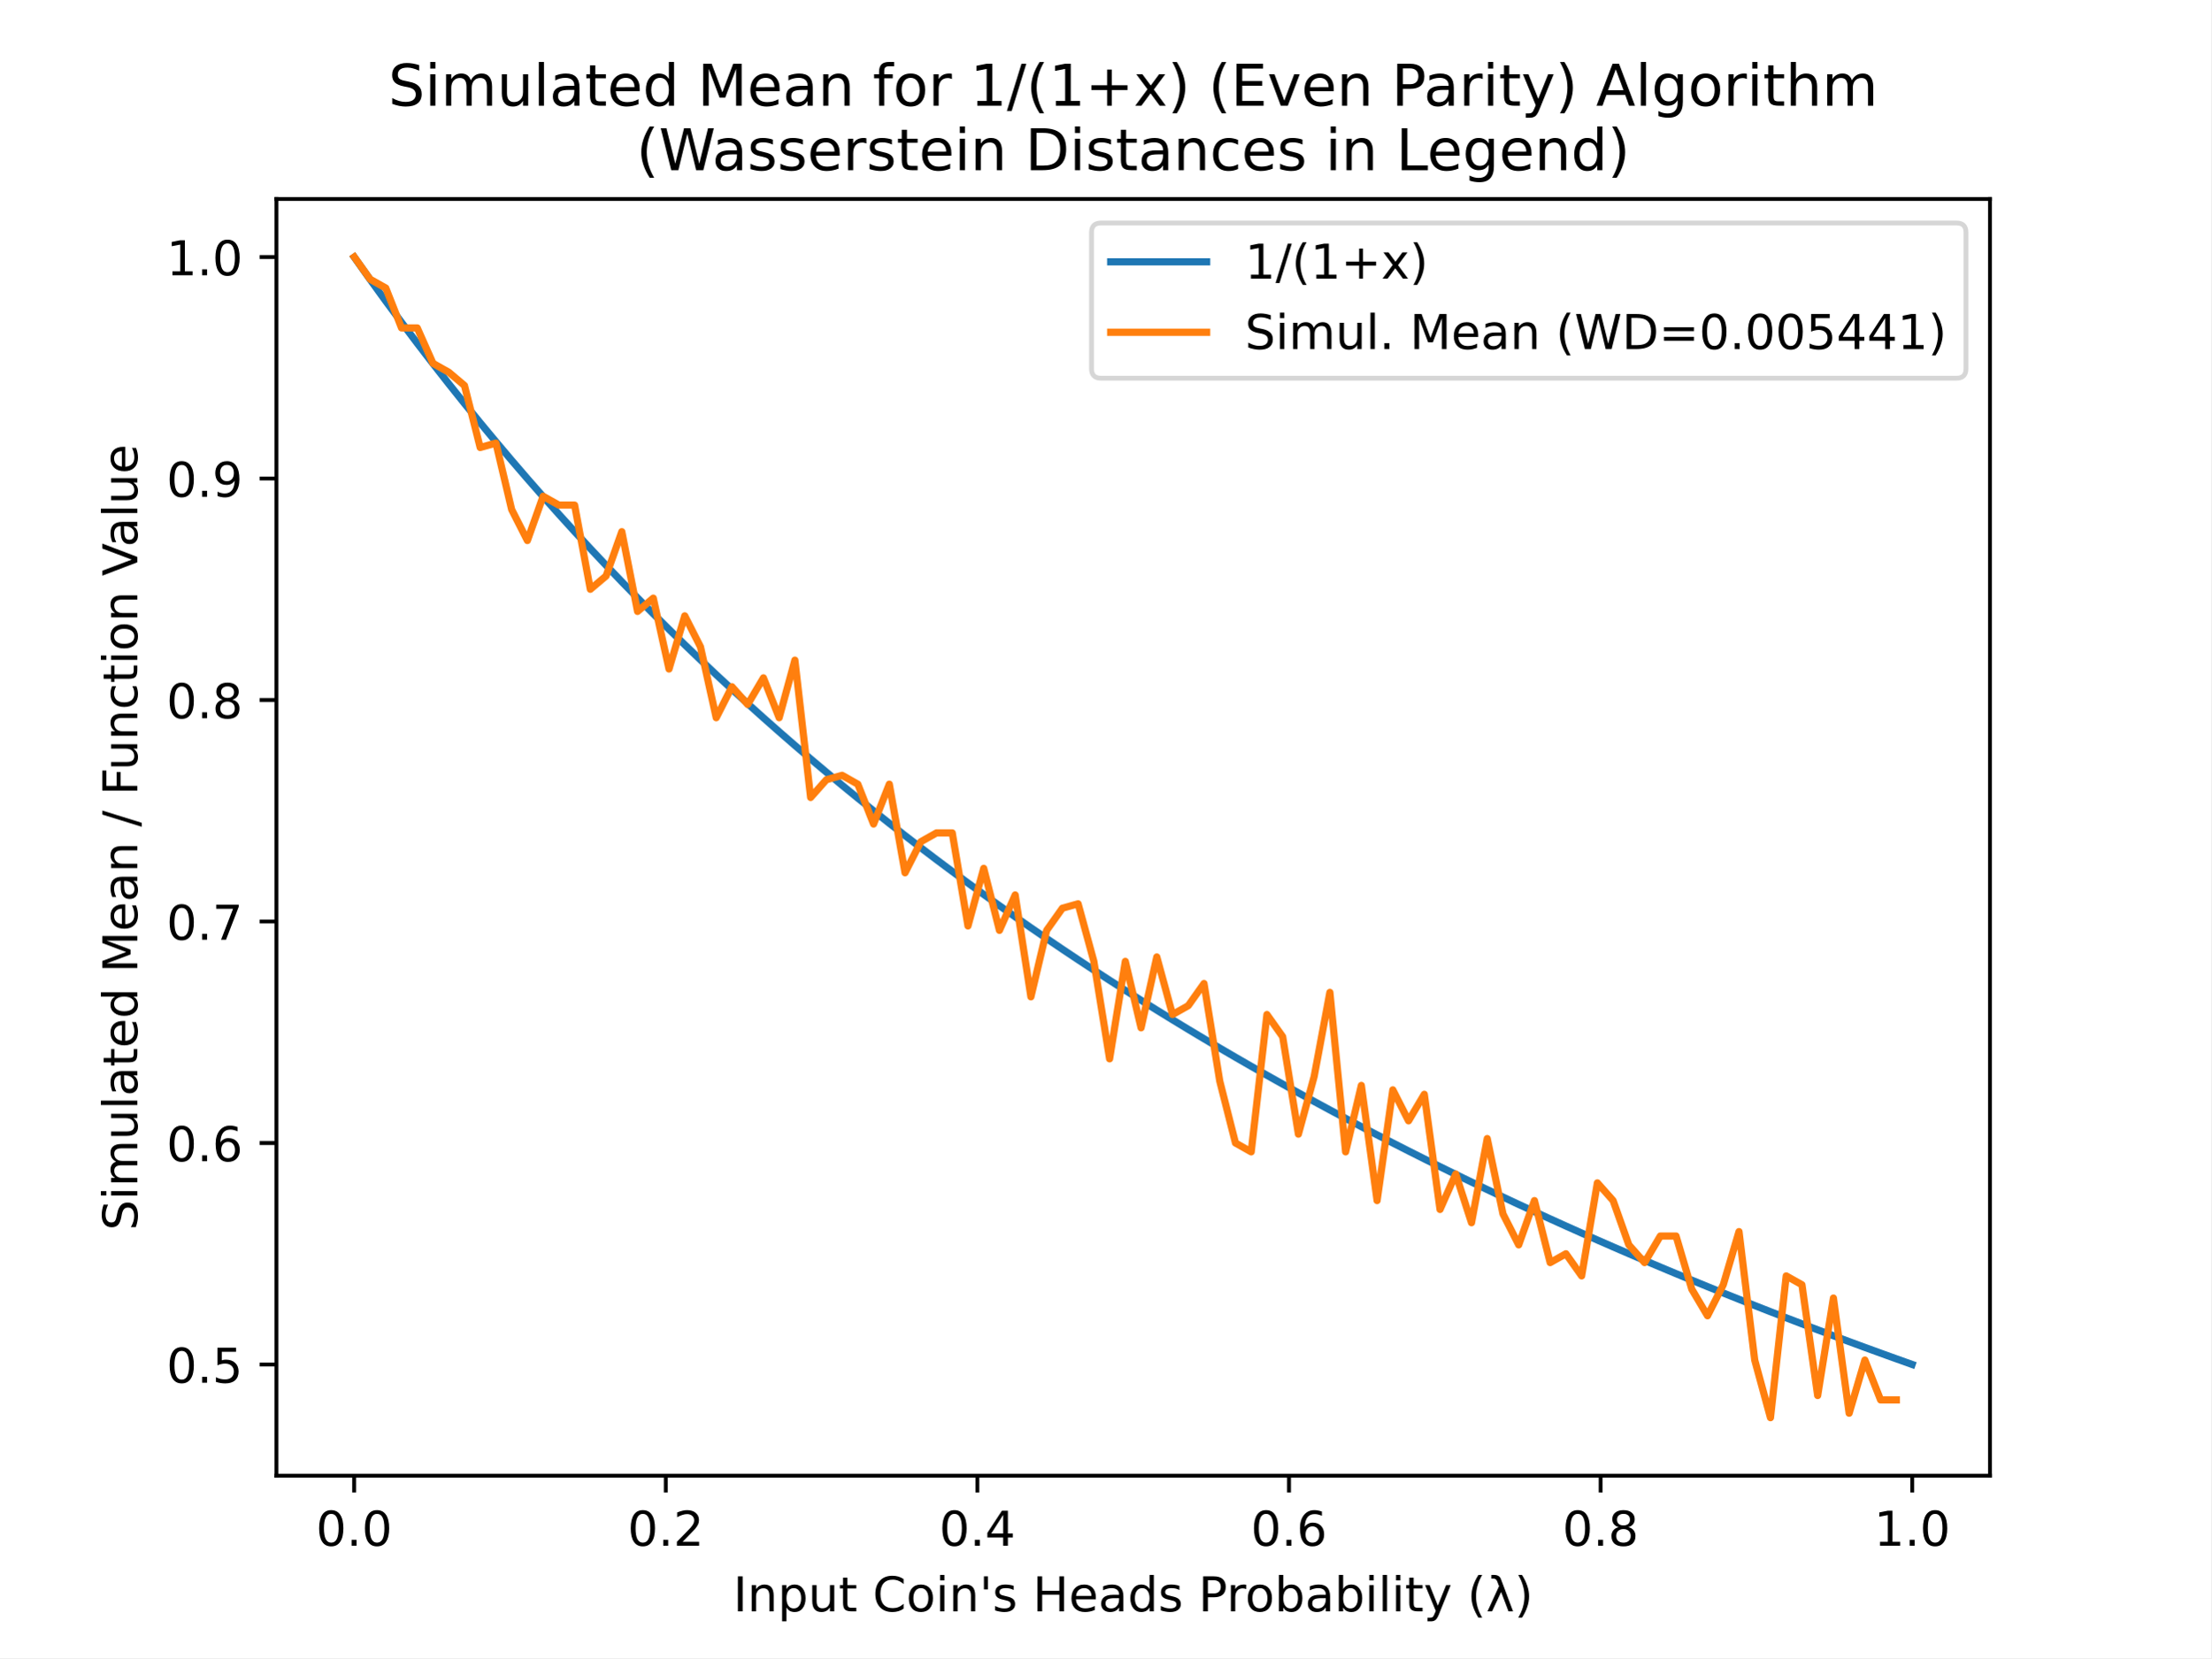
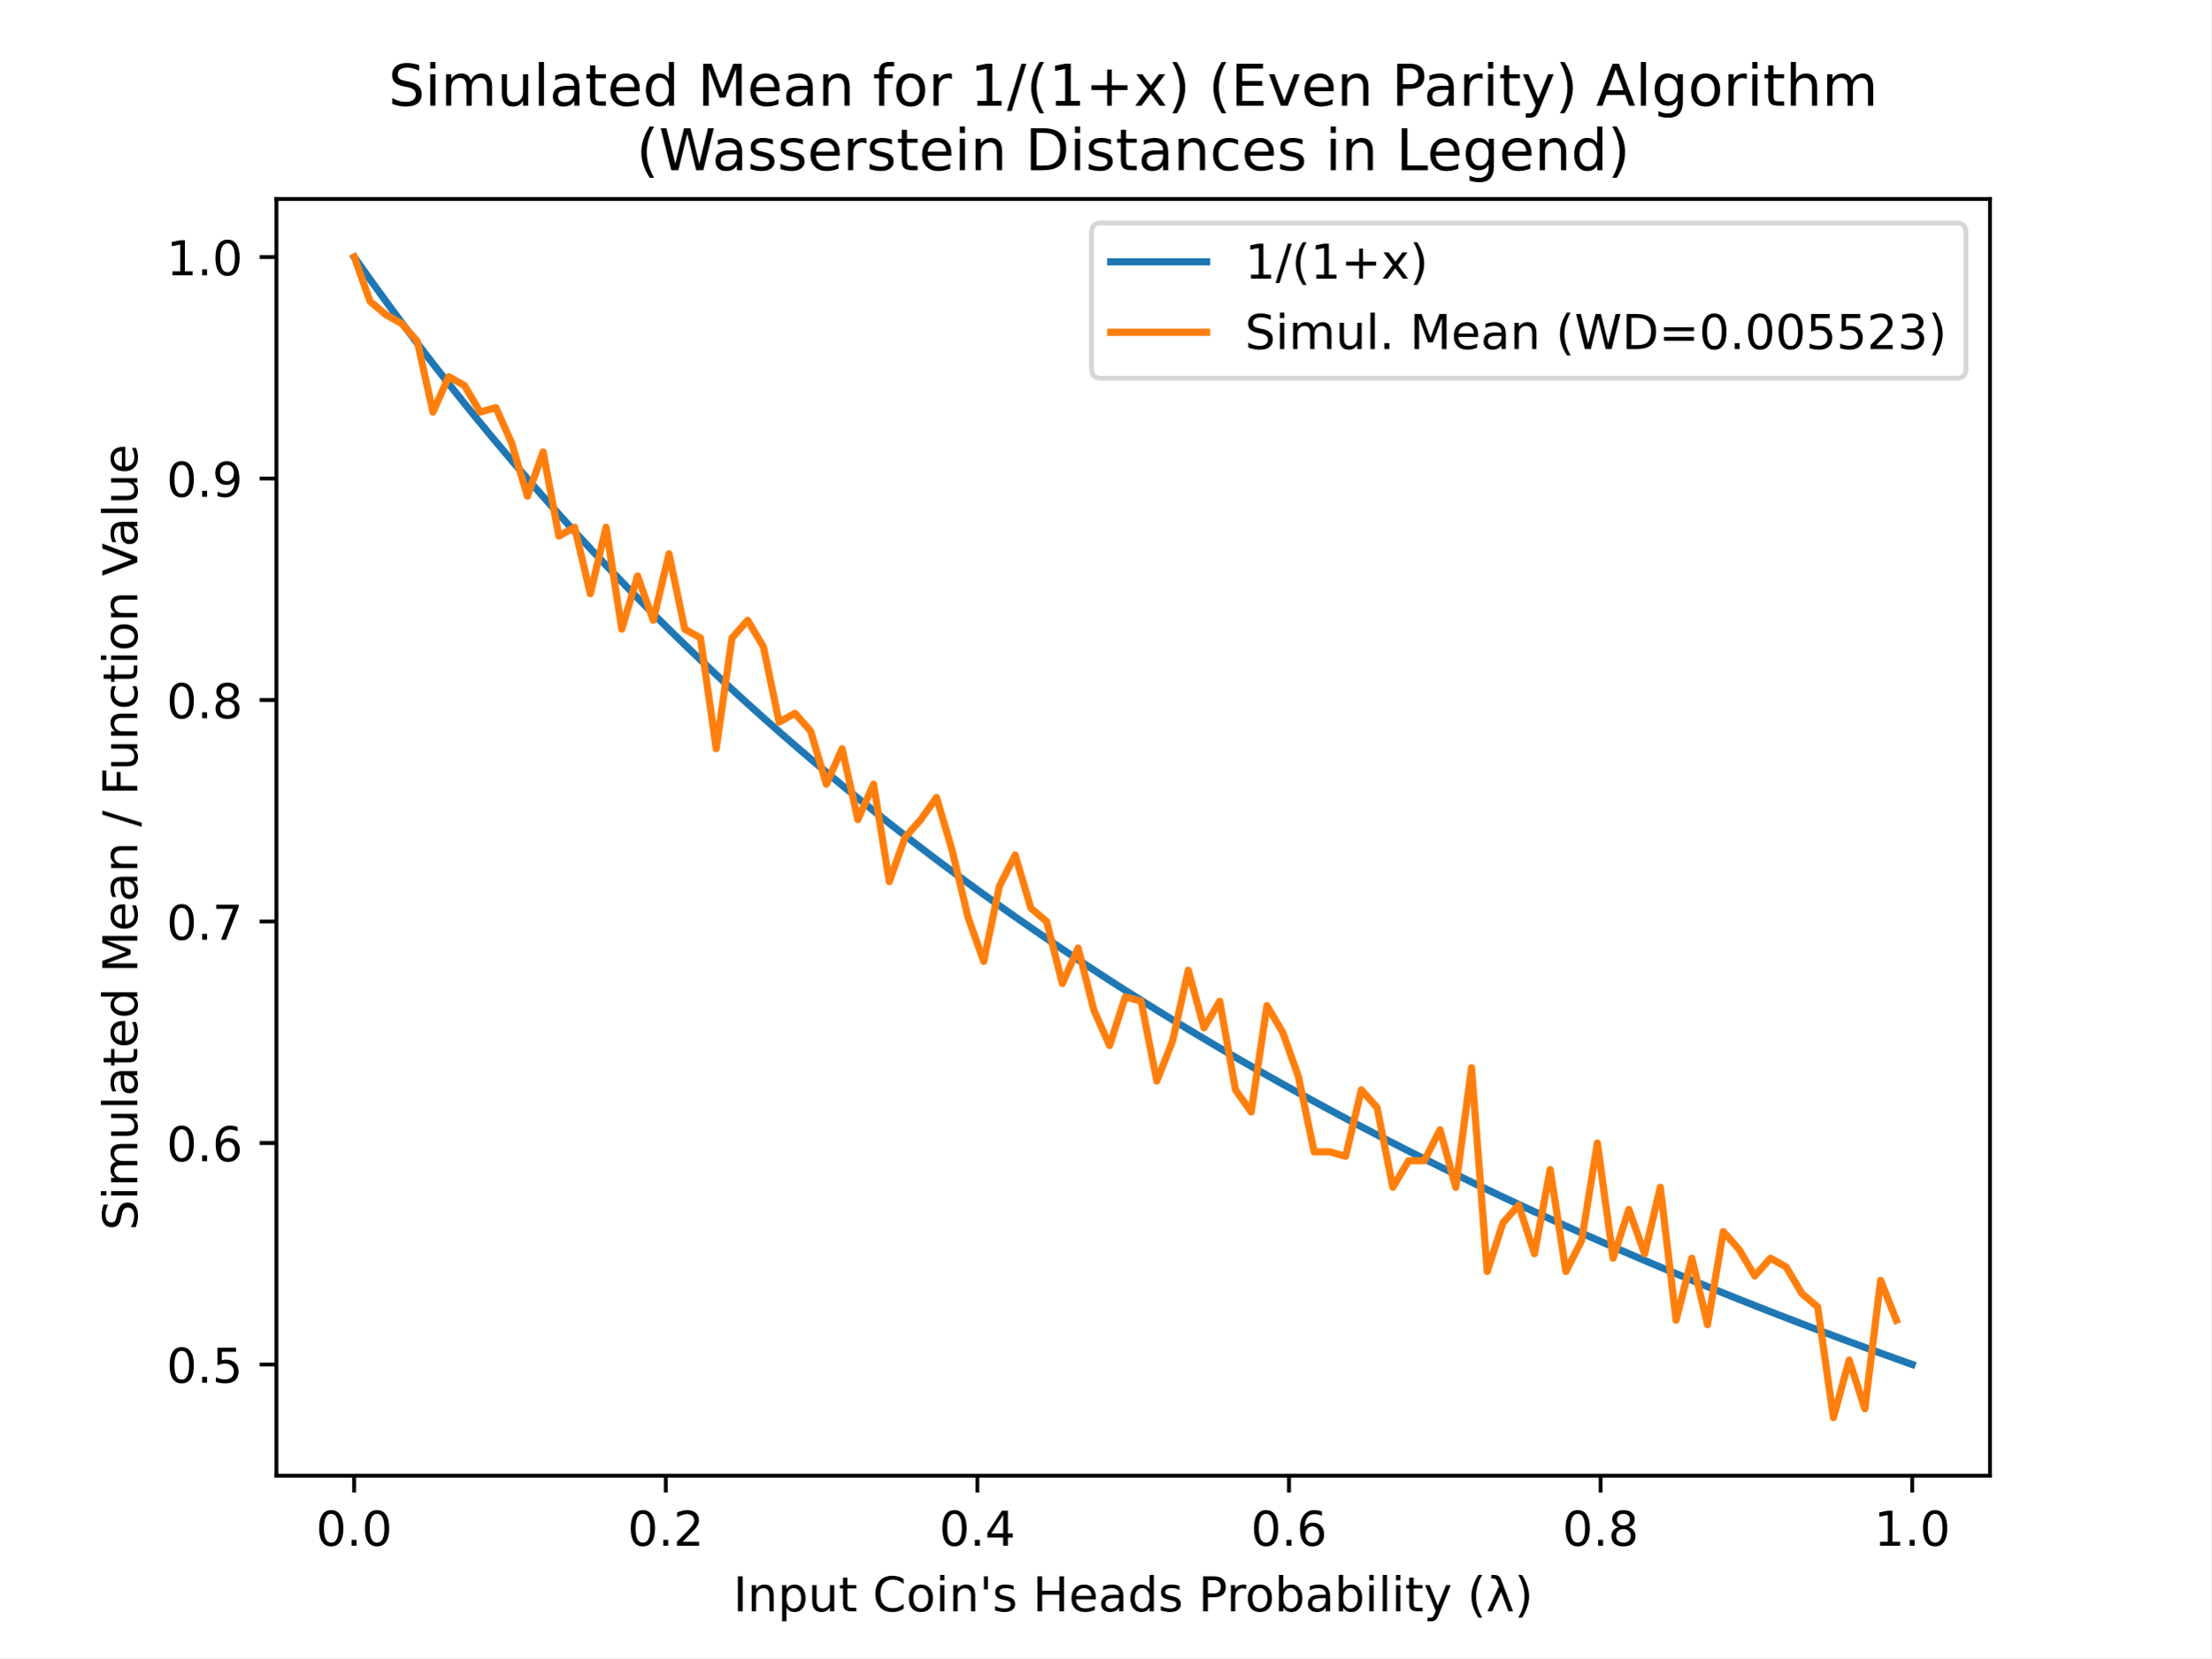
<svg xmlns="http://www.w3.org/2000/svg" xmlns:xlink="http://www.w3.org/1999/xlink" height="345.6pt" version="1.1" viewBox="0 0 460.8 345.6" width="460.8pt">
  <defs>
    <style type="text/css">
*{stroke-linecap:butt;stroke-linejoin:round;}
  </style>
  </defs>
  <g id="figure_1">
    <g id="patch_1">
      <path d="M 0 345.6  L 460.8 345.6  L 460.8 0  L 0 0  z " style="fill:#ffffff;" />
    </g>
    <g id="axes_1">
      <g id="patch_2">
        <path d="M 57.6 307.584  L 414.72 307.584  L 414.72 41.472  L 57.6 41.472  z " style="fill:#ffffff;" />
      </g>
      <g id="matplotlib.axis_1">
        <g id="xtick_1">
          <g id="line2d_1">
            <defs>
-               <path d="M 0 0  L 0 3.5  " id="m746269ac6b" style="stroke:#000000;stroke-width:0.8;" />
+               <path d="M 0 0  L 0 3.5  " id="me061fea9a3" style="stroke:#000000;stroke-width:0.8;" />
            </defs>
            <g>
-               <use style="stroke:#000000;stroke-width:0.8;" x="73.8" xlink:href="#m746269ac6b" y="307.584" />
+               <use style="stroke:#000000;stroke-width:0.8;" x="73.8" xlink:href="#me061fea9a3" y="307.584" />
            </g>
          </g>
          <g id="text_1">
            <text style="font-family:DejaVu Sans;font-size:10px;font-style:normal;font-weight:normal;text-anchor:middle;" transform="rotate(-0, 73.80026, 322.1824)" x="73.8" y="322.182">0.0</text>
          </g>
        </g>
        <g id="xtick_2">
          <g id="line2d_2">
            <g>
-               <use style="stroke:#000000;stroke-width:0.8;" x="138.744" xlink:href="#m746269ac6b" y="307.584" />
+               <use style="stroke:#000000;stroke-width:0.8;" x="138.744" xlink:href="#me061fea9a3" y="307.584" />
            </g>
          </g>
          <g id="text_2">
            <text style="font-family:DejaVu Sans;font-size:10px;font-style:normal;font-weight:normal;text-anchor:middle;" transform="rotate(-0, 138.7442, 322.1824)" x="138.744" y="322.182">0.2</text>
          </g>
        </g>
        <g id="xtick_3">
          <g id="line2d_3">
            <g>
-               <use style="stroke:#000000;stroke-width:0.8;" x="203.688" xlink:href="#m746269ac6b" y="307.584" />
+               <use style="stroke:#000000;stroke-width:0.8;" x="203.688" xlink:href="#me061fea9a3" y="307.584" />
            </g>
          </g>
          <g id="text_3">
            <text style="font-family:DejaVu Sans;font-size:10px;font-style:normal;font-weight:normal;text-anchor:middle;" transform="rotate(-0, 203.6881, 322.1824)" x="203.688" y="322.182">0.4</text>
          </g>
        </g>
        <g id="xtick_4">
          <g id="line2d_4">
            <g>
-               <use style="stroke:#000000;stroke-width:0.8;" x="268.632" xlink:href="#m746269ac6b" y="307.584" />
+               <use style="stroke:#000000;stroke-width:0.8;" x="268.632" xlink:href="#me061fea9a3" y="307.584" />
            </g>
          </g>
          <g id="text_4">
            <text style="font-family:DejaVu Sans;font-size:10px;font-style:normal;font-weight:normal;text-anchor:middle;" transform="rotate(-0, 268.6319, 322.1824)" x="268.632" y="322.182">0.6</text>
          </g>
        </g>
        <g id="xtick_5">
          <g id="line2d_5">
            <g>
-               <use style="stroke:#000000;stroke-width:0.8;" x="333.576" xlink:href="#m746269ac6b" y="307.584" />
+               <use style="stroke:#000000;stroke-width:0.8;" x="333.576" xlink:href="#me061fea9a3" y="307.584" />
            </g>
          </g>
          <g id="text_5">
            <text style="font-family:DejaVu Sans;font-size:10px;font-style:normal;font-weight:normal;text-anchor:middle;" transform="rotate(-0, 333.5758, 322.1824)" x="333.576" y="322.182">0.8</text>
          </g>
        </g>
        <g id="xtick_6">
          <g id="line2d_6">
            <g>
-               <use style="stroke:#000000;stroke-width:0.8;" x="398.52" xlink:href="#m746269ac6b" y="307.584" />
+               <use style="stroke:#000000;stroke-width:0.8;" x="398.52" xlink:href="#me061fea9a3" y="307.584" />
            </g>
          </g>
          <g id="text_6">
            <text style="font-family:DejaVu Sans;font-size:10px;font-style:normal;font-weight:normal;text-anchor:middle;" transform="rotate(-0, 398.5197, 322.1824)" x="398.52" y="322.182">1.0</text>
          </g>
        </g>
        <g id="text_7">
          <text style="font-family:DejaVu Sans;font-size:10px;font-style:normal;font-weight:normal;text-anchor:middle;" transform="rotate(-0, 236.16, 335.8606)" x="236.16" y="335.861">Input Coin's Heads Probability (λ)</text>
        </g>
      </g>
      <g id="matplotlib.axis_2">
        <g id="ytick_1">
          <g id="line2d_7">
            <defs>
-               <path d="M 0 0  L -3.5 0  " id="m1a810583ca" style="stroke:#000000;stroke-width:0.8;" />
+               <path d="M 0 0  L -3.5 0  " id="m0e07812ab8" style="stroke:#000000;stroke-width:0.8;" />
            </defs>
            <g>
-               <use style="stroke:#000000;stroke-width:0.8;" x="57.6" xlink:href="#m1a810583ca" y="284.408" />
+               <use style="stroke:#000000;stroke-width:0.8;" x="57.6" xlink:href="#m0e07812ab8" y="284.408" />
            </g>
          </g>
          <g id="text_8">
            <text style="font-family:DejaVu Sans;font-size:10px;font-style:normal;font-weight:normal;text-anchor:end;" transform="rotate(-0, 50.6, 288.2069)" x="50.6" y="288.207">0.5</text>
          </g>
        </g>
        <g id="ytick_2">
          <g id="line2d_8">
            <g>
-               <use style="stroke:#000000;stroke-width:0.8;" x="57.6" xlink:href="#m1a810583ca" y="238.24" />
+               <use style="stroke:#000000;stroke-width:0.8;" x="57.6" xlink:href="#m0e07812ab8" y="238.24" />
            </g>
          </g>
          <g id="text_9">
            <text style="font-family:DejaVu Sans;font-size:10px;font-style:normal;font-weight:normal;text-anchor:end;" transform="rotate(-0, 50.6, 242.039)" x="50.6" y="242.039">0.6</text>
          </g>
        </g>
        <g id="ytick_3">
          <g id="line2d_9">
            <g>
-               <use style="stroke:#000000;stroke-width:0.8;" x="57.6" xlink:href="#m1a810583ca" y="192.072" />
+               <use style="stroke:#000000;stroke-width:0.8;" x="57.6" xlink:href="#m0e07812ab8" y="192.072" />
            </g>
          </g>
          <g id="text_10">
            <text style="font-family:DejaVu Sans;font-size:10px;font-style:normal;font-weight:normal;text-anchor:end;" transform="rotate(-0, 50.6, 195.871)" x="50.6" y="195.871">0.7</text>
          </g>
        </g>
        <g id="ytick_4">
          <g id="line2d_10">
            <g>
-               <use style="stroke:#000000;stroke-width:0.8;" x="57.6" xlink:href="#m1a810583ca" y="145.904" />
+               <use style="stroke:#000000;stroke-width:0.8;" x="57.6" xlink:href="#m0e07812ab8" y="145.904" />
            </g>
          </g>
          <g id="text_11">
            <text style="font-family:DejaVu Sans;font-size:10px;font-style:normal;font-weight:normal;text-anchor:end;" transform="rotate(-0, 50.6, 149.7031)" x="50.6" y="149.703">0.8</text>
          </g>
        </g>
        <g id="ytick_5">
          <g id="line2d_11">
            <g>
-               <use style="stroke:#000000;stroke-width:0.8;" x="57.6" xlink:href="#m1a810583ca" y="99.736" />
+               <use style="stroke:#000000;stroke-width:0.8;" x="57.6" xlink:href="#m0e07812ab8" y="99.736" />
            </g>
          </g>
          <g id="text_12">
            <text style="font-family:DejaVu Sans;font-size:10px;font-style:normal;font-weight:normal;text-anchor:end;" transform="rotate(-0, 50.6, 103.5352)" x="50.6" y="103.535">0.9</text>
          </g>
        </g>
        <g id="ytick_6">
          <g id="line2d_12">
            <g>
-               <use style="stroke:#000000;stroke-width:0.8;" x="57.6" xlink:href="#m1a810583ca" y="53.568" />
+               <use style="stroke:#000000;stroke-width:0.8;" x="57.6" xlink:href="#m0e07812ab8" y="53.568" />
            </g>
          </g>
          <g id="text_13">
            <text style="font-family:DejaVu Sans;font-size:10px;font-style:normal;font-weight:normal;text-anchor:end;" transform="rotate(-0, 50.6, 57.36722)" x="50.6" y="57.367">1.0</text>
          </g>
        </g>
        <g id="text_14">
          <text style="font-family:DejaVu Sans;font-size:10px;font-style:normal;font-weight:normal;text-anchor:middle;" transform="rotate(-90, 28.61719, 174.528)" x="28.617" y="174.528">Simulated Mean / Function Value</text>
        </g>
      </g>
      <g id="line2d_13">
-         <path clip-path="url(#p41f4202963)" d="M 73.833 53.614  L 77.112 58.229  L 80.391 62.753  L 83.671 67.188  L 86.95 71.536  L 90.229 75.802  L 93.509 79.986  L 96.788 84.091  L 100.067 88.119  L 103.347 92.073  L 106.626 95.954  L 109.905 99.765  L 113.185 103.507  L 116.464 107.182  L 119.743 110.793  L 123.023 114.34  L 126.302 117.825  L 129.581 121.25  L 132.861 124.617  L 136.14 127.926  L 139.42 131.18  L 142.699 134.38  L 145.978 137.527  L 149.258 140.622  L 152.537 143.667  L 155.816 146.663  L 159.096 149.611  L 162.375 152.512  L 165.654 155.368  L 168.934 158.179  L 172.213 160.946  L 175.492 163.671  L 178.772 166.354  L 182.051 168.997  L 185.33 171.599  L 188.61 174.163  L 191.889 176.689  L 195.168 179.178  L 198.448 181.631  L 201.727 184.048  L 205.006 186.43  L 208.286 188.778  L 211.565 191.093  L 214.844 193.375  L 218.124 195.626  L 221.403 197.845  L 224.682 200.033  L 227.962 202.192  L 231.241 204.321  L 234.52 206.422  L 237.8 208.494  L 241.079 210.538  L 244.358 212.556  L 247.638 214.547  L 250.917 216.512  L 254.196 218.451  L 257.476 220.366  L 260.755 222.256  L 264.034 224.122  L 267.314 225.964  L 270.593 227.783  L 273.872 229.579  L 277.152 231.353  L 280.431 233.105  L 283.71 234.836  L 286.99 236.545  L 290.269 238.234  L 293.548 239.903  L 296.828 241.551  L 300.107 243.18  L 303.386 244.79  L 306.666 246.38  L 309.945 247.952  L 313.224 249.506  L 316.504 251.042  L 319.783 252.56  L 323.062 254.061  L 326.342 255.545  L 329.621 257.012  L 332.9 258.462  L 336.18 259.896  L 339.459 261.315  L 342.739 262.718  L 346.018 264.105  L 349.297 265.477  L 352.577 266.834  L 355.856 268.177  L 359.135 269.505  L 362.415 270.819  L 365.694 272.119  L 368.973 273.405  L 372.253 274.678  L 375.532 275.937  L 378.811 277.183  L 382.091 278.416  L 385.37 279.637  L 388.649 280.845  L 391.929 282.041  L 395.208 283.224  L 398.487 284.396  " style="fill:none;stroke:#1f77b4;stroke-linecap:square;stroke-width:1.5;" />
+         <path clip-path="url(#p8fbf859c90)" d="M 73.833 53.614  L 77.112 58.229  L 80.391 62.753  L 83.671 67.188  L 86.95 71.536  L 90.229 75.802  L 93.509 79.986  L 96.788 84.091  L 100.067 88.119  L 103.347 92.073  L 106.626 95.954  L 109.905 99.765  L 113.185 103.507  L 116.464 107.182  L 119.743 110.793  L 123.023 114.34  L 126.302 117.825  L 129.581 121.25  L 132.861 124.617  L 136.14 127.926  L 139.42 131.18  L 142.699 134.38  L 145.978 137.527  L 149.258 140.622  L 152.537 143.667  L 155.816 146.663  L 159.096 149.611  L 162.375 152.512  L 165.654 155.368  L 168.934 158.179  L 172.213 160.946  L 175.492 163.671  L 178.772 166.354  L 182.051 168.997  L 185.33 171.599  L 188.61 174.163  L 191.889 176.689  L 195.168 179.178  L 198.448 181.631  L 201.727 184.048  L 205.006 186.43  L 208.286 188.778  L 211.565 191.093  L 214.844 193.375  L 218.124 195.626  L 221.403 197.845  L 224.682 200.033  L 227.962 202.192  L 231.241 204.321  L 234.52 206.422  L 237.8 208.494  L 241.079 210.538  L 244.358 212.556  L 247.638 214.547  L 250.917 216.512  L 254.196 218.451  L 257.476 220.366  L 260.755 222.256  L 264.034 224.122  L 267.314 225.964  L 270.593 227.783  L 273.872 229.579  L 277.152 231.353  L 280.431 233.105  L 283.71 234.836  L 286.99 236.545  L 290.269 238.234  L 293.548 239.903  L 296.828 241.551  L 300.107 243.18  L 303.386 244.79  L 306.666 246.38  L 309.945 247.952  L 313.224 249.506  L 316.504 251.042  L 319.783 252.56  L 323.062 254.061  L 326.342 255.545  L 329.621 257.012  L 332.9 258.462  L 336.18 259.896  L 339.459 261.315  L 342.739 262.718  L 346.018 264.105  L 349.297 265.477  L 352.577 266.834  L 355.856 268.177  L 359.135 269.505  L 362.415 270.819  L 365.694 272.119  L 368.973 273.405  L 372.253 274.678  L 375.532 275.937  L 378.811 277.183  L 382.091 278.416  L 385.37 279.637  L 388.649 280.845  L 391.929 282.041  L 395.208 283.224  L 398.487 284.396  " style="fill:none;stroke:#1f77b4;stroke-linecap:square;stroke-width:1.5;" />
      </g>
      <g id="line2d_14">
-         <path clip-path="url(#p41f4202963)" d="M 73.833 53.568  L 77.112 58.185  L 80.391 60.032  L 83.671 68.342  L 86.95 68.342  L 90.229 75.729  L 93.509 77.575  L 96.788 80.345  L 100.067 93.272  L 103.347 92.349  L 106.626 106.199  L 109.905 112.663  L 113.185 103.429  L 116.464 105.276  L 119.743 105.276  L 123.023 122.82  L 126.302 120.05  L 129.581 110.816  L 132.861 127.437  L 136.14 124.667  L 139.42 139.44  L 142.699 128.36  L 145.978 134.824  L 149.258 149.597  L 152.537 143.134  L 155.816 146.827  L 159.096 141.287  L 162.375 149.597  L 165.654 137.594  L 168.934 166.218  L 172.213 162.524  L 175.492 161.601  L 178.772 163.448  L 182.051 171.758  L 185.33 163.448  L 188.61 181.915  L 191.889 175.451  L 195.168 173.605  L 198.448 173.605  L 201.727 192.995  L 205.006 180.992  L 208.286 193.919  L 211.565 186.532  L 214.844 207.769  L 218.124 193.919  L 221.403 189.302  L 224.682 188.378  L 227.962 200.382  L 231.241 220.696  L 234.52 200.382  L 237.8 214.232  L 241.079 199.459  L 244.358 211.462  L 247.638 209.616  L 250.917 204.999  L 254.196 225.313  L 257.476 238.24  L 260.755 240.086  L 264.034 211.462  L 267.314 216.079  L 270.593 236.393  L 273.872 224.389  L 277.152 206.846  L 280.431 240.086  L 283.71 226.236  L 286.99 250.243  L 290.269 227.159  L 293.548 233.623  L 296.828 228.083  L 300.107 252.09  L 303.386 244.703  L 306.666 254.86  L 309.945 237.316  L 313.224 253.013  L 316.504 259.477  L 319.783 250.243  L 323.062 263.17  L 326.342 261.324  L 329.621 265.941  L 332.9 246.55  L 336.18 250.243  L 339.459 259.477  L 342.739 263.17  L 346.018 257.63  L 349.297 257.63  L 352.577 268.711  L 355.856 274.251  L 359.135 267.787  L 362.415 256.707  L 365.694 283.484  L 368.973 295.488  L 372.253 265.941  L 375.532 267.787  L 378.811 290.871  L 382.091 270.557  L 385.37 294.565  L 388.649 283.484  L 391.929 291.795  L 395.208 291.795  " style="fill:none;stroke:#ff7f0e;stroke-linecap:square;stroke-width:1.5;" />
+         <path clip-path="url(#p8fbf859c90)" d="M 73.833 53.568  L 77.112 62.802  L 80.391 65.572  L 83.671 67.418  L 86.95 71.112  L 90.229 85.886  L 93.509 78.499  L 96.788 80.345  L 100.067 85.886  L 103.347 84.962  L 106.626 92.349  L 109.905 103.429  L 113.185 94.196  L 116.464 111.74  L 119.743 109.893  L 123.023 123.743  L 126.302 109.893  L 129.581 131.13  L 132.861 120.05  L 136.14 129.283  L 139.42 115.433  L 142.699 131.13  L 145.978 132.977  L 149.258 156.061  L 152.537 132.977  L 155.816 129.283  L 159.096 134.824  L 162.375 150.521  L 165.654 148.674  L 168.934 152.367  L 172.213 163.448  L 175.492 156.061  L 178.772 170.835  L 182.051 163.448  L 185.33 183.762  L 188.61 174.528  L 191.889 170.835  L 195.168 166.218  L 198.448 177.298  L 201.727 191.148  L 205.006 200.382  L 208.286 184.685  L 211.565 178.221  L 214.844 189.302  L 218.124 192.072  L 221.403 204.999  L 224.682 197.612  L 227.962 210.539  L 231.241 217.926  L 234.52 207.769  L 237.8 208.692  L 241.079 225.313  L 244.358 217.003  L 247.638 202.229  L 250.917 214.232  L 254.196 208.692  L 257.476 227.159  L 260.755 231.776  L 264.034 209.616  L 267.314 215.156  L 270.593 224.389  L 273.872 240.086  L 277.152 240.086  L 280.431 241.01  L 283.71 227.159  L 286.99 230.853  L 290.269 247.473  L 293.548 241.933  L 296.828 241.933  L 300.107 235.47  L 303.386 247.473  L 306.666 222.543  L 309.945 265.017  L 313.224 254.86  L 316.504 251.167  L 319.783 261.324  L 323.062 243.78  L 326.342 265.017  L 329.621 258.554  L 332.9 238.24  L 336.18 262.247  L 339.459 252.09  L 342.739 261.324  L 346.018 247.473  L 349.297 275.174  L 352.577 262.247  L 355.856 276.097  L 359.135 256.707  L 362.415 260.4  L 365.694 265.941  L 368.973 262.247  L 372.253 264.094  L 375.532 269.634  L 378.811 272.404  L 382.091 295.488  L 385.37 283.484  L 388.649 293.641  L 391.929 266.864  L 395.208 275.174  " style="fill:none;stroke:#ff7f0e;stroke-linecap:square;stroke-width:1.5;" />
      </g>
      <g id="patch_3">
        <path d="M 57.6 307.584  L 57.6 41.472  " style="fill:none;stroke:#000000;stroke-linecap:square;stroke-linejoin:miter;stroke-width:0.8;" />
      </g>
      <g id="patch_4">
        <path d="M 414.72 307.584  L 414.72 41.472  " style="fill:none;stroke:#000000;stroke-linecap:square;stroke-linejoin:miter;stroke-width:0.8;" />
      </g>
      <g id="patch_5">
        <path d="M 57.6 307.584  L 414.72 307.584  " style="fill:none;stroke:#000000;stroke-linecap:square;stroke-linejoin:miter;stroke-width:0.8;" />
      </g>
      <g id="patch_6">
        <path d="M 57.6 41.472  L 414.72 41.472  " style="fill:none;stroke:#000000;stroke-linecap:square;stroke-linejoin:miter;stroke-width:0.8;" />
      </g>
      <g id="text_15">
        <text style="font-family:DejaVu Sans;font-size:12px;font-style:normal;font-weight:normal;" transform="translate(80.91938 22.03462)">Simulated Mean for 1/(1+x) (Even Parity) Algorithm</text>
        <text style="font-family:DejaVu Sans;font-size:12px;font-style:normal;font-weight:normal;" transform="translate(132.6094 35.472)">(Wasserstein Distances in Legend)</text>
      </g>
      <g id="legend_1">
        <g id="patch_7">
          <path d="M 229.47 78.828  L 407.72 78.828  Q 409.72 78.828 409.72 76.828  L 409.72 48.472  Q 409.72 46.472 407.72 46.472  L 229.47 46.472  Q 227.47 46.472 227.47 48.472  L 227.47 76.828  Q 227.47 78.828 229.47 78.828  z " style="fill:#ffffff;opacity:0.8;stroke:#cccccc;stroke-linejoin:miter;" />
        </g>
        <g id="line2d_15">
          <path d="M 231.47 54.57  L 251.47 54.57  " style="fill:none;stroke:#1f77b4;stroke-linecap:square;stroke-width:1.5;" />
        </g>
        <g id="line2d_16" />
        <g id="text_16">
          <text style="font-family:DejaVu Sans;font-size:10px;font-style:normal;font-weight:normal;text-anchor:start;" transform="rotate(-0, 259.47, 58.07044)" x="259.47" y="58.07">1/(1+x)</text>
        </g>
        <g id="line2d_17">
          <path d="M 231.47 69.249  L 251.47 69.249  " style="fill:none;stroke:#ff7f0e;stroke-linecap:square;stroke-width:1.5;" />
        </g>
        <g id="line2d_18" />
        <g id="text_17">
-           <text style="font-family:DejaVu Sans;font-size:10px;font-style:normal;font-weight:normal;text-anchor:start;" transform="rotate(-0, 259.47, 72.74856)" x="259.47" y="72.749">Simul. Mean (WD=0.005441)</text>
+           <text style="font-family:DejaVu Sans;font-size:10px;font-style:normal;font-weight:normal;text-anchor:start;" transform="rotate(-0, 259.47, 72.74856)" x="259.47" y="72.749">Simul. Mean (WD=0.005523)</text>
        </g>
      </g>
    </g>
  </g>
  <defs>
-     <clipPath id="p41f4202963">
+     <clipPath id="p8fbf859c90">
      <rect height="266.112" width="357.12" x="57.6" y="41.472" />
    </clipPath>
  </defs>
</svg>
